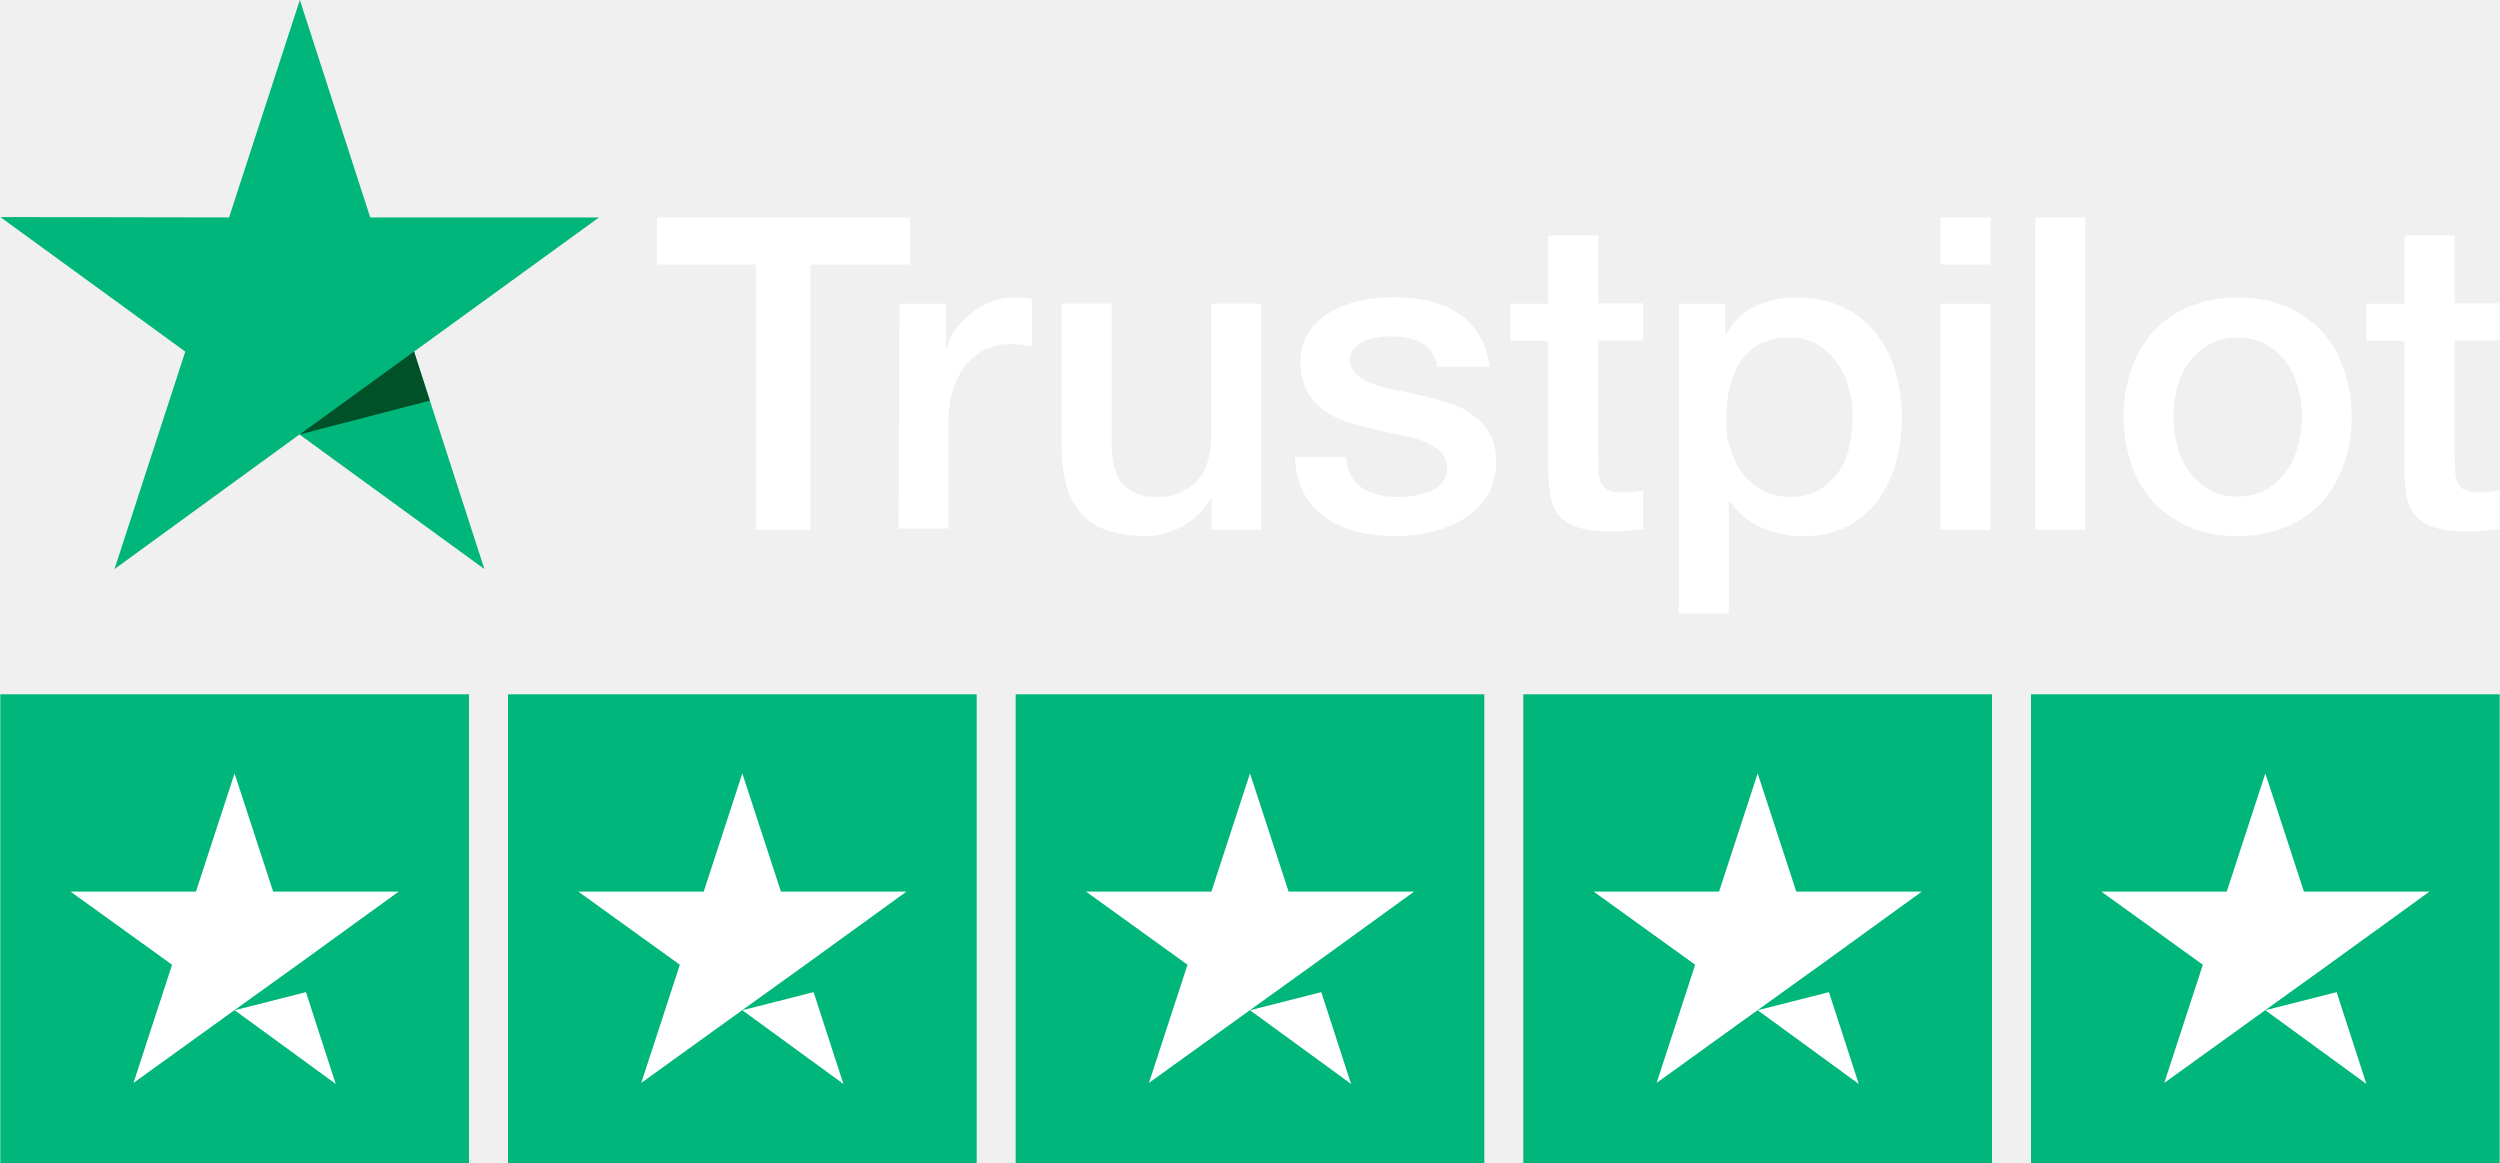
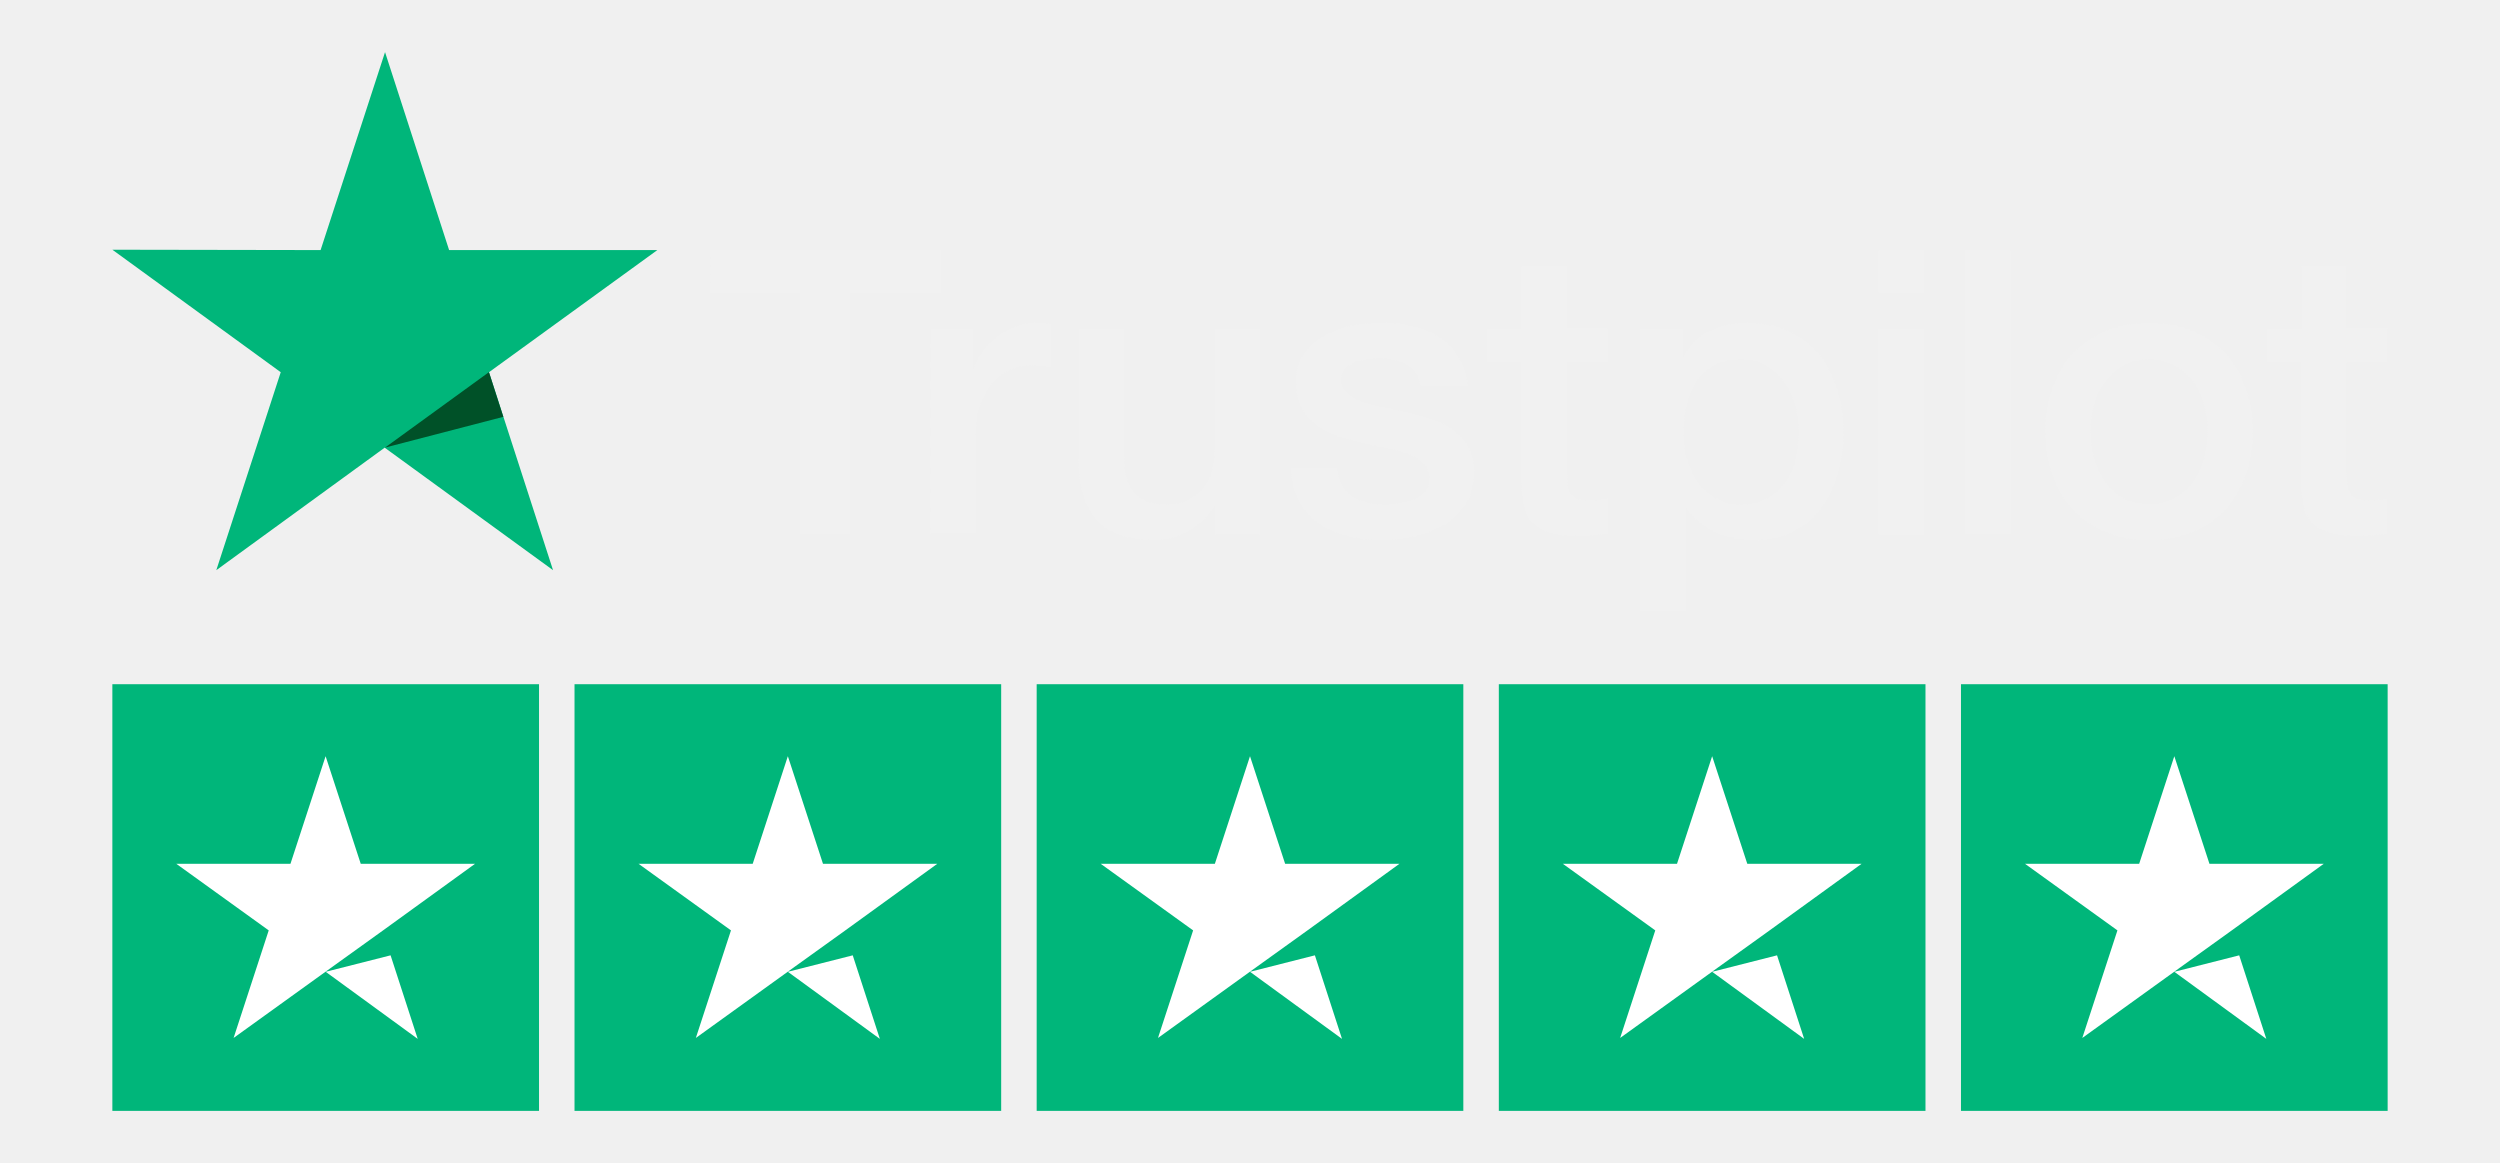
<svg xmlns="http://www.w3.org/2000/svg" id="Layer_1" version="1.1" viewBox="0 0 2500 1163">
  <defs>
    <style>
      .st0 {
        fill: #005128;
      }

      .st1 {
        fill: #fff;
      }

      .st2 {
+         fill: #f1f1f1;
+       }
+ 
+       .st3 {
        fill: #00b67a;
      }
    </style>
  </defs>
-   <path class="st2" d="M.32,694.32h468.68v468.68H.32v-468.68ZM507.99,694.32h468.68v468.68h-468.68v-468.68ZM1015.66,694.32h468.68v468.68h-468.68v-468.68ZM1523.33,694.32h468.68v468.68h-468.68v-468.68ZM2031,694.32h468.68v468.68h-468.68v-468.68Z" />
-   <path class="st1" d="M234.66,1010.24l71.28-18.1,29.79,91.78-101.07-73.68ZM398.62,891.57h-125.47l-38.59-118.17-38.59,118.17h-125.47l101.57,73.18-38.59,118.17,101.57-73.18,62.48-44.89,101.07-73.18v-.1ZM742.33,1010.24l71.28-18.1,29.79,91.78-101.07-73.68ZM906.39,891.57h-125.47l-38.59-118.17-38.59,118.17h-125.47l101.57,73.18-38.59,118.17,101.57-73.18,62.48-44.89,101.07-73.18v-.1ZM1250,1010.24l71.28-18.1,29.79,91.78-101.07-73.68ZM1414.06,891.57h-125.47l-38.59-118.17-38.59,118.17h-125.47l101.57,73.18-38.59,118.17,101.57-73.18,62.48-44.89,101.07-73.18v-.1ZM1757.67,1010.24l71.28-18.1,29.79,91.78-101.07-73.68ZM1921.73,891.57h-125.47l-38.59-118.17-38.59,118.17h-125.47l101.57,73.18-38.59,118.17,101.57-73.18,62.48-44.89,101.07-73.18v-.1ZM2265.34,1010.24l71.28-18.1,29.79,91.78-101.07-73.68ZM2429.4,891.57h-125.47l-38.59-118.17-38.59,118.17h-125.47l101.57,73.18-38.59,118.17,101.57-73.18,62.48-44.89,101.07-73.18v-.1Z" />
-   <path class="st1" d="M657.25,217.44h252.83v47.09h-99.57v265.33h-54.59v-265.33h-99.17l.4-47.09h.1ZM899.29,303.72h46.69v43.69h.8c1.7-6.2,4.6-12.1,8.8-17.9s9.2-11.3,15.4-15.8c5.8-5,12.5-8.8,19.99-11.7,7.1-2.9,14.6-4.6,22.09-4.6s10,.4,12.1.4c2.1.4,4.6.8,6.7.8v47.89c-3.3-.8-7.1-1.2-10.8-1.7-3.7-.4-7.1-.8-10.8-.8-8.3,0-16.2,1.7-23.79,5s-13.8,8.3-19.59,14.6c-5.4,6.7-10,14.6-13.3,24.19s-5,20.79-5,33.29v107.47h-49.99l.8-224.94-.1.1ZM1260.8,529.86h-49.19v-31.69h-.8c-6.2,11.7-15.4,20.39-27.49,27.49s-24.59,10.4-37.09,10.4c-29.59,0-51.19-7.1-64.58-22.09-13.3-14.6-19.99-37.09-19.99-66.68v-143.66h49.99v138.66c0,19.99,3.7,34.19,11.7,42.09,7.5,8.3,18.3,12.5,32.09,12.5s19.19-1.7,26.19-5c7.1-3.3,12.9-7.5,17.1-12.9,4.6-5.4,7.5-12.1,9.6-19.59s2.9-15.8,2.9-24.59v-131.17h49.99v226.14h-.4v.1ZM1345.78,457.38c1.7,14.6,7.1,24.59,16.7,30.79,9.6,5.8,21.29,8.8,34.59,8.8s10-.4,15.8-1.2,11.7-2.1,16.7-4.2c5.4-2.1,9.6-5,12.9-9.2s5-9.2,4.6-15.4-2.5-11.7-7.1-15.8-10-7.1-16.7-10c-6.7-2.5-14.6-4.6-23.29-6.2-8.8-1.7-17.5-3.7-26.69-5.8s-18.3-4.6-27.09-7.5-16.2-6.7-23.29-12.1c-6.7-5-12.5-11.3-16.2-19.2-4.2-7.9-6.2-17.1-6.2-28.69s2.9-22.49,9.2-30.79c5.8-8.3,13.7-15,22.89-19.99s19.59-8.8,30.79-10.8c11.2-2.1,22.09-2.9,32.09-2.9s22.89,1.2,33.29,3.7,20.39,6.2,28.69,12.1c8.8,5.4,15.8,12.9,21.29,21.69,5.8,8.8,9.2,19.59,10.8,32.09h-52.09c-2.5-12.1-7.9-19.99-16.2-24.19-8.8-4.2-18.3-6.2-29.59-6.2s-7.9.4-12.5.8c-5,.8-9.2,1.7-13.7,3.3-4.2,1.7-7.9,4.2-10.8,7.1s-4.6,7.1-4.6,12.1,2.1,10.8,6.2,14.6c4.2,3.7,9.6,6.7,16.7,9.6,6.7,2.5,14.6,4.6,23.29,6.2s17.9,3.7,27.09,5.8,17.9,4.6,26.69,7.5,16.7,6.7,23.29,12.1c6.7,5,12.5,11.3,16.7,18.7,4.2,7.5,6.2,17.1,6.2,27.89s-2.9,24.59-9.2,34.19c-6.2,9.2-14.2,17.1-23.79,22.89s-20.79,10-32.49,12.9c-12.1,2.5-23.79,4.2-35.39,4.2s-27.49-1.7-39.59-5-22.89-8.3-31.69-14.6c-8.8-6.7-15.8-14.6-20.79-24.59-5-9.6-7.9-21.29-8.3-34.99h50.39v.4h.4v-.1ZM1510.33,303.72h37.89v-68.28h49.99v67.88h44.99v37.09h-44.99v120.77c0,5.4.4,9.6.8,13.7.4,3.7,1.7,7.1,2.9,9.6,1.7,2.5,4.2,4.6,7.1,5.8,3.3,1.2,7.5,2.1,13.3,2.1s7.1,0,10.4-.4,7.1-.8,10.4-1.7v38.69c-5.4.8-10.8,1.2-16.2,1.7-5.4.8-10.4.8-16.2.8-13.3,0-23.79-1.2-31.69-3.7s-14.2-6.2-18.7-10.8c-4.6-5-7.5-10.8-9.2-17.9s-2.5-15.8-2.9-24.99v-133.27h-37.89v-37.89.8ZM1678.19,303.72h47.09v30.79h.8c7.1-13.3,16.7-22.49,29.19-28.29s25.79-8.8,40.79-8.8,33.29,2.9,46.69,9.6c13.3,6.2,24.19,14.6,32.89,25.79,8.8,10.8,15.4,23.79,19.59,38.29s6.7,30.39,6.7,46.69-2.1,29.99-5.8,44.19c-4.2,14.2-10,27.09-17.9,37.89s-17.9,19.59-30.39,26.19c-12.5,6.7-26.69,10-43.29,10s-14.6-.8-21.69-2.1c-7.1-1.2-14.2-3.3-20.79-6.2-6.7-2.9-12.9-6.7-18.3-11.3-5.8-4.6-10.4-10-14.2-15.8h-.8v112.87h-49.99v-309.92h-.4l-.2.1ZM1852.74,416.99c0-10-1.2-19.99-4.2-29.59-2.5-9.6-6.7-17.9-12.1-25.39s-12.1-13.3-19.59-17.9c-7.9-4.6-17.1-6.7-27.09-6.7-20.79,0-36.69,7.1-47.49,21.69-10.4,14.6-15.8,34.19-15.8,58.28s1.2,22.09,4.2,31.69,6.7,17.9,12.5,24.99c5.4,7.1,12.1,12.5,19.99,16.7s16.7,6.2,27.09,6.2,20.79-2.5,28.69-7.1,14.2-10.8,19.59-17.9c5-7.5,8.8-15.8,10.8-25.39,2.1-10,3.3-19.59,3.3-29.59h.1ZM1940.62,217.44h49.99v47.09h-49.99v-47.09ZM1940.62,303.72h49.99v226.14h-49.99v-226.14ZM2035.2,217.44h49.99v312.42h-49.99V217.44ZM2237.65,536.16c-17.9,0-34.19-2.9-48.29-9.2-14.2-6.2-25.79-14.2-35.79-24.59-9.6-10.4-17.1-23.29-22.09-37.89s-7.9-30.79-7.9-47.89,2.5-32.89,7.9-47.49c5-14.6,12.5-27.09,22.09-37.89,9.6-10.4,21.69-18.7,35.79-24.59,14.2-5.8,30.39-9.2,48.29-9.2s34.19,2.9,48.29,9.2c14.2,5.8,25.79,14.2,35.79,24.59,9.6,10.4,17.1,23.29,22.09,37.89s7.9,30.39,7.9,47.49-2.5,33.29-7.9,47.89-12.5,27.09-22.09,37.89c-9.6,10.4-21.69,18.7-35.79,24.59-14.2,5.8-29.99,9.2-48.29,9.2ZM2237.65,496.57c10.8,0,20.79-2.5,28.79-7.1,8.3-4.6,14.6-10.8,19.99-18.3s9.2-16.2,11.7-25.39c2.5-9.6,3.8-19.2,3.8-29.19s-1.2-19.2-3.8-28.69c-2.5-9.6-6.2-17.9-11.7-25.39s-12.1-13.3-19.99-17.9c-8.3-4.6-17.9-7.1-28.79-7.1s-20.79,2.5-28.79,7.1c-8.3,4.6-14.6,10.8-19.99,17.9-5.4,7.5-9.2,15.8-11.7,25.39s-3.8,19.2-3.8,28.69,1.2,19.59,3.8,29.19c2.5,9.6,6.2,17.9,11.7,25.39,5.4,7.5,12.1,13.7,19.99,18.3,8.3,5,17.9,7.1,28.79,7.1ZM2366.81,303.72h37.89v-68.28h49.99v67.88h44.99v37.09h-44.99v120.77c0,5.4.4,9.6.8,13.7.4,3.7,1.7,7.1,2.9,9.6,1.7,2.5,4.2,4.6,7.1,5.8,3.3,1.2,7.5,2.1,13.3,2.1s7.1,0,10.4-.4,7.1-.8,10.4-1.7v38.69c-5.4.8-10.8,1.2-16.3,1.7-5.4.8-10.4.8-16.3.8-13.3,0-23.79-1.2-31.69-3.7s-14.2-6.2-18.7-10.8c-4.6-5-7.5-10.8-9.2-17.9s-2.5-15.8-2.9-24.99v-133.27h-37.89v-37.89.8h.2Z" />
-   <path class="st2" d="M598.97,217.44h-228.74L299.85,0l-70.78,217.44-228.74-.4,184.95,134.57-70.78,217.44,184.95-134.57,184.95,134.57-70.38-217.44,184.95-134.17Z" />
-   <path class="st0" d="M429.81,400.7l-15.8-49.19-114.17,82.88,129.97-33.79v.1Z" />
+   <path class="st3" d="M112.36,684.21h426.66v426.66H112.36v-426.66h0ZM574.52,684.21h426.66v426.66h-426.66v-426.66h0ZM1036.67,684.21h426.66v426.66h-426.66v-426.66h0ZM1498.82,684.21h426.66v426.66h-426.66v-426.66h0ZM1960.98,684.21h426.66v426.66h-426.66v-426.66h0Z" />
+   <path class="st1" d="M325.69,971.8l64.89-16.47,27.12,83.55-92.01-67.08ZM474.95,863.77h-114.22l-35.13-107.57-35.13,107.57h-114.22l92.47,66.62-35.13,107.57,92.47-66.62,56.88-40.86,92.01-66.62v-.09h0ZM787.85,971.8l64.89-16.47,27.12,83.55-92.01-67.08ZM937.2,863.77h-114.22l-35.13-107.57-35.13,107.57h-114.22l92.47,66.62-35.13,107.57,92.47-66.62,56.88-40.86,92.01-66.62v-.09h0ZM1250,971.8l64.89-16.47,27.12,83.55-92.01-67.08ZM1399.35,863.77h-114.22l-35.13-107.57-35.13,107.57h-114.22l92.47,66.62-35.13,107.57,92.47-66.62,56.88-40.86,92.01-66.62v-.09h0ZM1712.15,971.8l64.89-16.47,27.12,83.55-92.01-67.08ZM1861.5,863.77h-114.22l-35.13-107.57-35.13,107.57h-114.22l92.47,66.62-35.13,107.57,92.47-66.62,56.88-40.86,92.01-66.62v-.09h0ZM2174.31,971.8l64.89-16.47,27.12,83.55-92.01-67.08ZM2323.66,863.77h-114.22l-35.13-107.57-35.13,107.57h-114.22l92.47,66.62-35.13,107.57,92.47-66.62,56.88-40.86,92.01-66.62v-.09h0Z" />
+   <path class="st2" d="M710.4,250.08h230.17v42.87h-90.65v241.54h-49.69v-241.54h-90.28l.36-42.87h.09ZM930.73,328.63h42.5v39.77h.73c1.55-5.64,4.19-11.01,8.01-16.29s8.37-10.28,14.02-14.38c5.28-4.55,11.38-8.01,18.2-10.65,6.46-2.64,13.29-4.19,20.11-4.19s9.1.36,11.01.36c1.91.36,4.19.73,6.1.73v43.59c-3-.73-6.46-1.09-9.83-1.55-3.37-.36-6.46-.73-9.83-.73-7.55,0-14.74,1.55-21.66,4.55s-12.56,7.55-17.84,13.29c-4.91,6.1-9.1,13.29-12.1,22.02s-4.55,18.93-4.55,30.31v97.84h-45.51l.73-204.77-.09.09h0ZM1259.83,534.49h-44.78v-28.85h-.73c-5.64,10.65-14.02,18.57-25.03,25.03s-22.39,9.47-33.77,9.47c-26.94,0-46.6-6.46-58.79-20.11-12.1-13.29-18.2-33.77-18.2-60.7v-130.78h45.51v126.23c0,18.2,3.37,31.13,10.65,38.32,6.83,7.55,16.66,11.38,29.21,11.38s17.47-1.55,23.84-4.55c6.46-3,11.74-6.83,15.56-11.74,4.19-4.91,6.83-11.01,8.74-17.84s2.64-14.38,2.64-22.39v-119.41h45.51v205.87h-.36v.09-.02ZM1337.19,468.51c1.55,13.29,6.46,22.39,15.2,28.03,8.74,5.28,19.39,8.01,31.49,8.01s9.1-.36,14.38-1.09,10.65-1.91,15.2-3.82c4.91-1.91,8.74-4.55,11.74-8.37s4.55-8.37,4.19-14.02-2.28-10.65-6.46-14.38c-4.19-3.73-9.1-6.46-15.2-9.1-6.1-2.28-13.29-4.19-21.21-5.64-8.01-1.55-15.93-3.37-24.3-5.28s-16.66-4.19-24.66-6.83-14.74-6.1-21.21-11.01c-6.1-4.55-11.38-10.28-14.74-17.47-3.82-7.19-5.64-15.56-5.64-26.12s2.64-20.48,8.37-28.03c5.28-7.55,12.47-13.65,20.84-18.2,8.37-4.55,17.84-8.01,28.03-9.83,10.19-1.91,20.11-2.64,29.21-2.64s20.84,1.09,30.31,3.37,18.57,5.64,26.12,11.01c8.01,4.91,14.38,11.74,19.39,19.75,5.28,8.01,8.37,17.84,9.83,29.21h-47.42c-2.28-11.01-7.19-18.2-14.74-22.02-8.01-3.82-16.66-5.64-26.94-5.64s-7.19.36-11.38.73c-4.55.73-8.37,1.55-12.47,3-3.82,1.55-7.19,3.82-9.83,6.46s-4.19,6.46-4.19,11.01,1.91,9.83,5.64,13.29c3.82,3.37,8.74,6.1,15.2,8.74,6.1,2.28,13.29,4.19,21.21,5.64s16.29,3.37,24.66,5.28,16.29,4.19,24.3,6.83,15.2,6.1,21.21,11.01c6.1,4.55,11.38,10.28,15.2,17.02,3.82,6.83,5.64,15.56,5.64,25.39s-2.64,22.39-8.37,31.13c-5.64,8.37-12.92,15.56-21.66,20.84s-18.93,9.1-29.58,11.74c-11.01,2.28-21.66,3.82-32.22,3.82s-25.03-1.55-36.04-4.55-20.84-7.55-28.85-13.29c-8.01-6.1-14.38-13.29-18.93-22.39-4.55-8.74-7.19-19.39-7.55-31.85h45.87v.36h.36v-.09h0ZM1486.99,328.63h34.49v-62.16h45.51v61.8h40.95v33.77h-40.95v109.94c0,4.91.36,8.74.73,12.47.36,3.37,1.55,6.46,2.64,8.74,1.55,2.28,3.82,4.19,6.46,5.28,3,1.09,6.83,1.91,12.1,1.91s6.46,0,9.47-.36,6.46-.73,9.47-1.55v35.22c-4.91.73-9.83,1.09-14.74,1.55-4.91.73-9.47.73-14.74.73-12.1,0-21.66-1.09-28.85-3.37s-12.92-5.64-17.02-9.83c-4.19-4.55-6.83-9.83-8.37-16.29-1.55-6.46-2.28-14.38-2.64-22.75v-121.32h-34.49v-34.49.73l-.02-.02ZM1639.8,328.63h42.87v28.03h.73c6.46-12.1,15.2-20.48,26.58-25.76s23.48-8.01,37.13-8.01,30.31,2.64,42.5,8.74c12.1,5.64,22.02,13.29,29.94,23.48,8.01,9.83,14.02,21.66,17.84,34.86,3.82,13.2,6.1,27.67,6.1,42.5s-1.91,27.3-5.28,40.23c-3.82,12.92-9.1,24.66-16.29,34.49-7.19,9.83-16.29,17.84-27.67,23.84-11.38,6.1-24.3,9.1-39.41,9.1s-13.29-.73-19.75-1.91c-6.46-1.09-12.92-3-18.93-5.64-6.1-2.64-11.74-6.1-16.66-10.28-5.28-4.19-9.47-9.1-12.92-14.38h-.73v102.75h-45.51v-282.13h-.36l-.18.09h0ZM1798.71,431.74c0-9.1-1.09-18.2-3.82-26.94-2.28-8.74-6.1-16.29-11.01-23.12s-11.01-12.1-17.84-16.29c-7.19-4.19-15.56-6.1-24.66-6.1-18.93,0-33.4,6.46-43.23,19.75-9.47,13.29-14.38,31.13-14.38,53.06s1.09,20.11,3.82,28.85c2.73,8.74,6.1,16.29,11.38,22.75,4.91,6.46,11.01,11.38,18.2,15.2s15.2,5.64,24.66,5.64,18.93-2.28,26.12-6.46,12.92-9.83,17.84-16.29c4.55-6.83,8.01-14.38,9.83-23.12,1.91-9.1,3-17.84,3-26.94h.09ZM1878.7,250.08h45.51v42.87h-45.51v-42.87h0ZM1878.7,328.63h45.51v205.87h-45.51v-205.87ZM1964.8,250.08h45.51v284.41h-45.51V250.08ZM2149.1,540.23c-16.29,0-31.13-2.64-43.96-8.37-12.92-5.64-23.48-12.92-32.58-22.39-8.74-9.47-15.56-21.21-20.11-34.49-4.55-13.29-7.19-28.03-7.19-43.59s2.28-29.94,7.19-43.23c4.55-13.29,11.38-24.66,20.11-34.49,8.74-9.47,19.75-17.02,32.58-22.39,12.92-5.28,27.67-8.37,43.96-8.37s31.13,2.64,43.96,8.37c12.92,5.28,23.48,12.92,32.58,22.39,8.74,9.47,15.56,21.21,20.11,34.49,4.55,13.29,7.19,27.67,7.19,43.23s-2.28,30.31-7.19,43.59c-4.91,13.29-11.38,24.66-20.11,34.49-8.74,9.47-19.75,17.02-32.58,22.39-12.92,5.28-27.3,8.37-43.96,8.37ZM2149.1,504.19c9.83,0,18.93-2.28,26.21-6.46,7.55-4.19,13.29-9.83,18.2-16.65,4.91-6.83,8.37-14.74,10.65-23.12,2.28-8.74,3.46-17.47,3.46-26.58s-1.09-17.47-3.46-26.12c-2.28-8.74-5.64-16.29-10.65-23.12s-11.01-12.1-18.2-16.29c-7.55-4.19-16.29-6.46-26.21-6.46s-18.93,2.28-26.21,6.46c-7.55,4.19-13.29,9.83-18.2,16.29-4.91,6.83-8.37,14.38-10.65,23.12-2.28,8.74-3.46,17.47-3.46,26.12s1.09,17.84,3.46,26.58c2.28,8.74,5.64,16.29,10.65,23.12,4.91,6.83,11.01,12.47,18.2,16.65,7.55,4.55,16.29,6.46,26.21,6.46ZM2266.68,328.63h34.49v-62.16h45.51v61.8h40.95v33.77h-40.95v109.94c0,4.91.36,8.74.73,12.47.36,3.37,1.55,6.46,2.64,8.74,1.55,2.28,3.82,4.19,6.46,5.28,3,1.09,6.83,1.91,12.1,1.91s6.46,0,9.47-.36,6.46-.73,9.47-1.55v35.22c-4.91.73-9.83,1.09-14.83,1.55-4.91.73-9.47.73-14.83.73-12.1,0-21.66-1.09-28.85-3.37s-12.92-5.64-17.02-9.83c-4.19-4.55-6.83-9.83-8.37-16.29-1.55-6.46-2.28-14.38-2.64-22.75v-121.32h-34.49v-34.49.73h.18l-.02-.02Z" />
+   <path class="st3" d="M657.34,250.08h-208.23l-64.07-197.95-64.44,197.95-208.23-.36,168.37,122.5-64.44,197.95,168.37-122.5,168.37,122.5-64.07-197.95,168.37-122.14h0Z" />
+   <path class="st0" d="M503.35,416.91l-14.38-44.78-103.93,75.45,118.31-30.76v.09Z" />
</svg>
